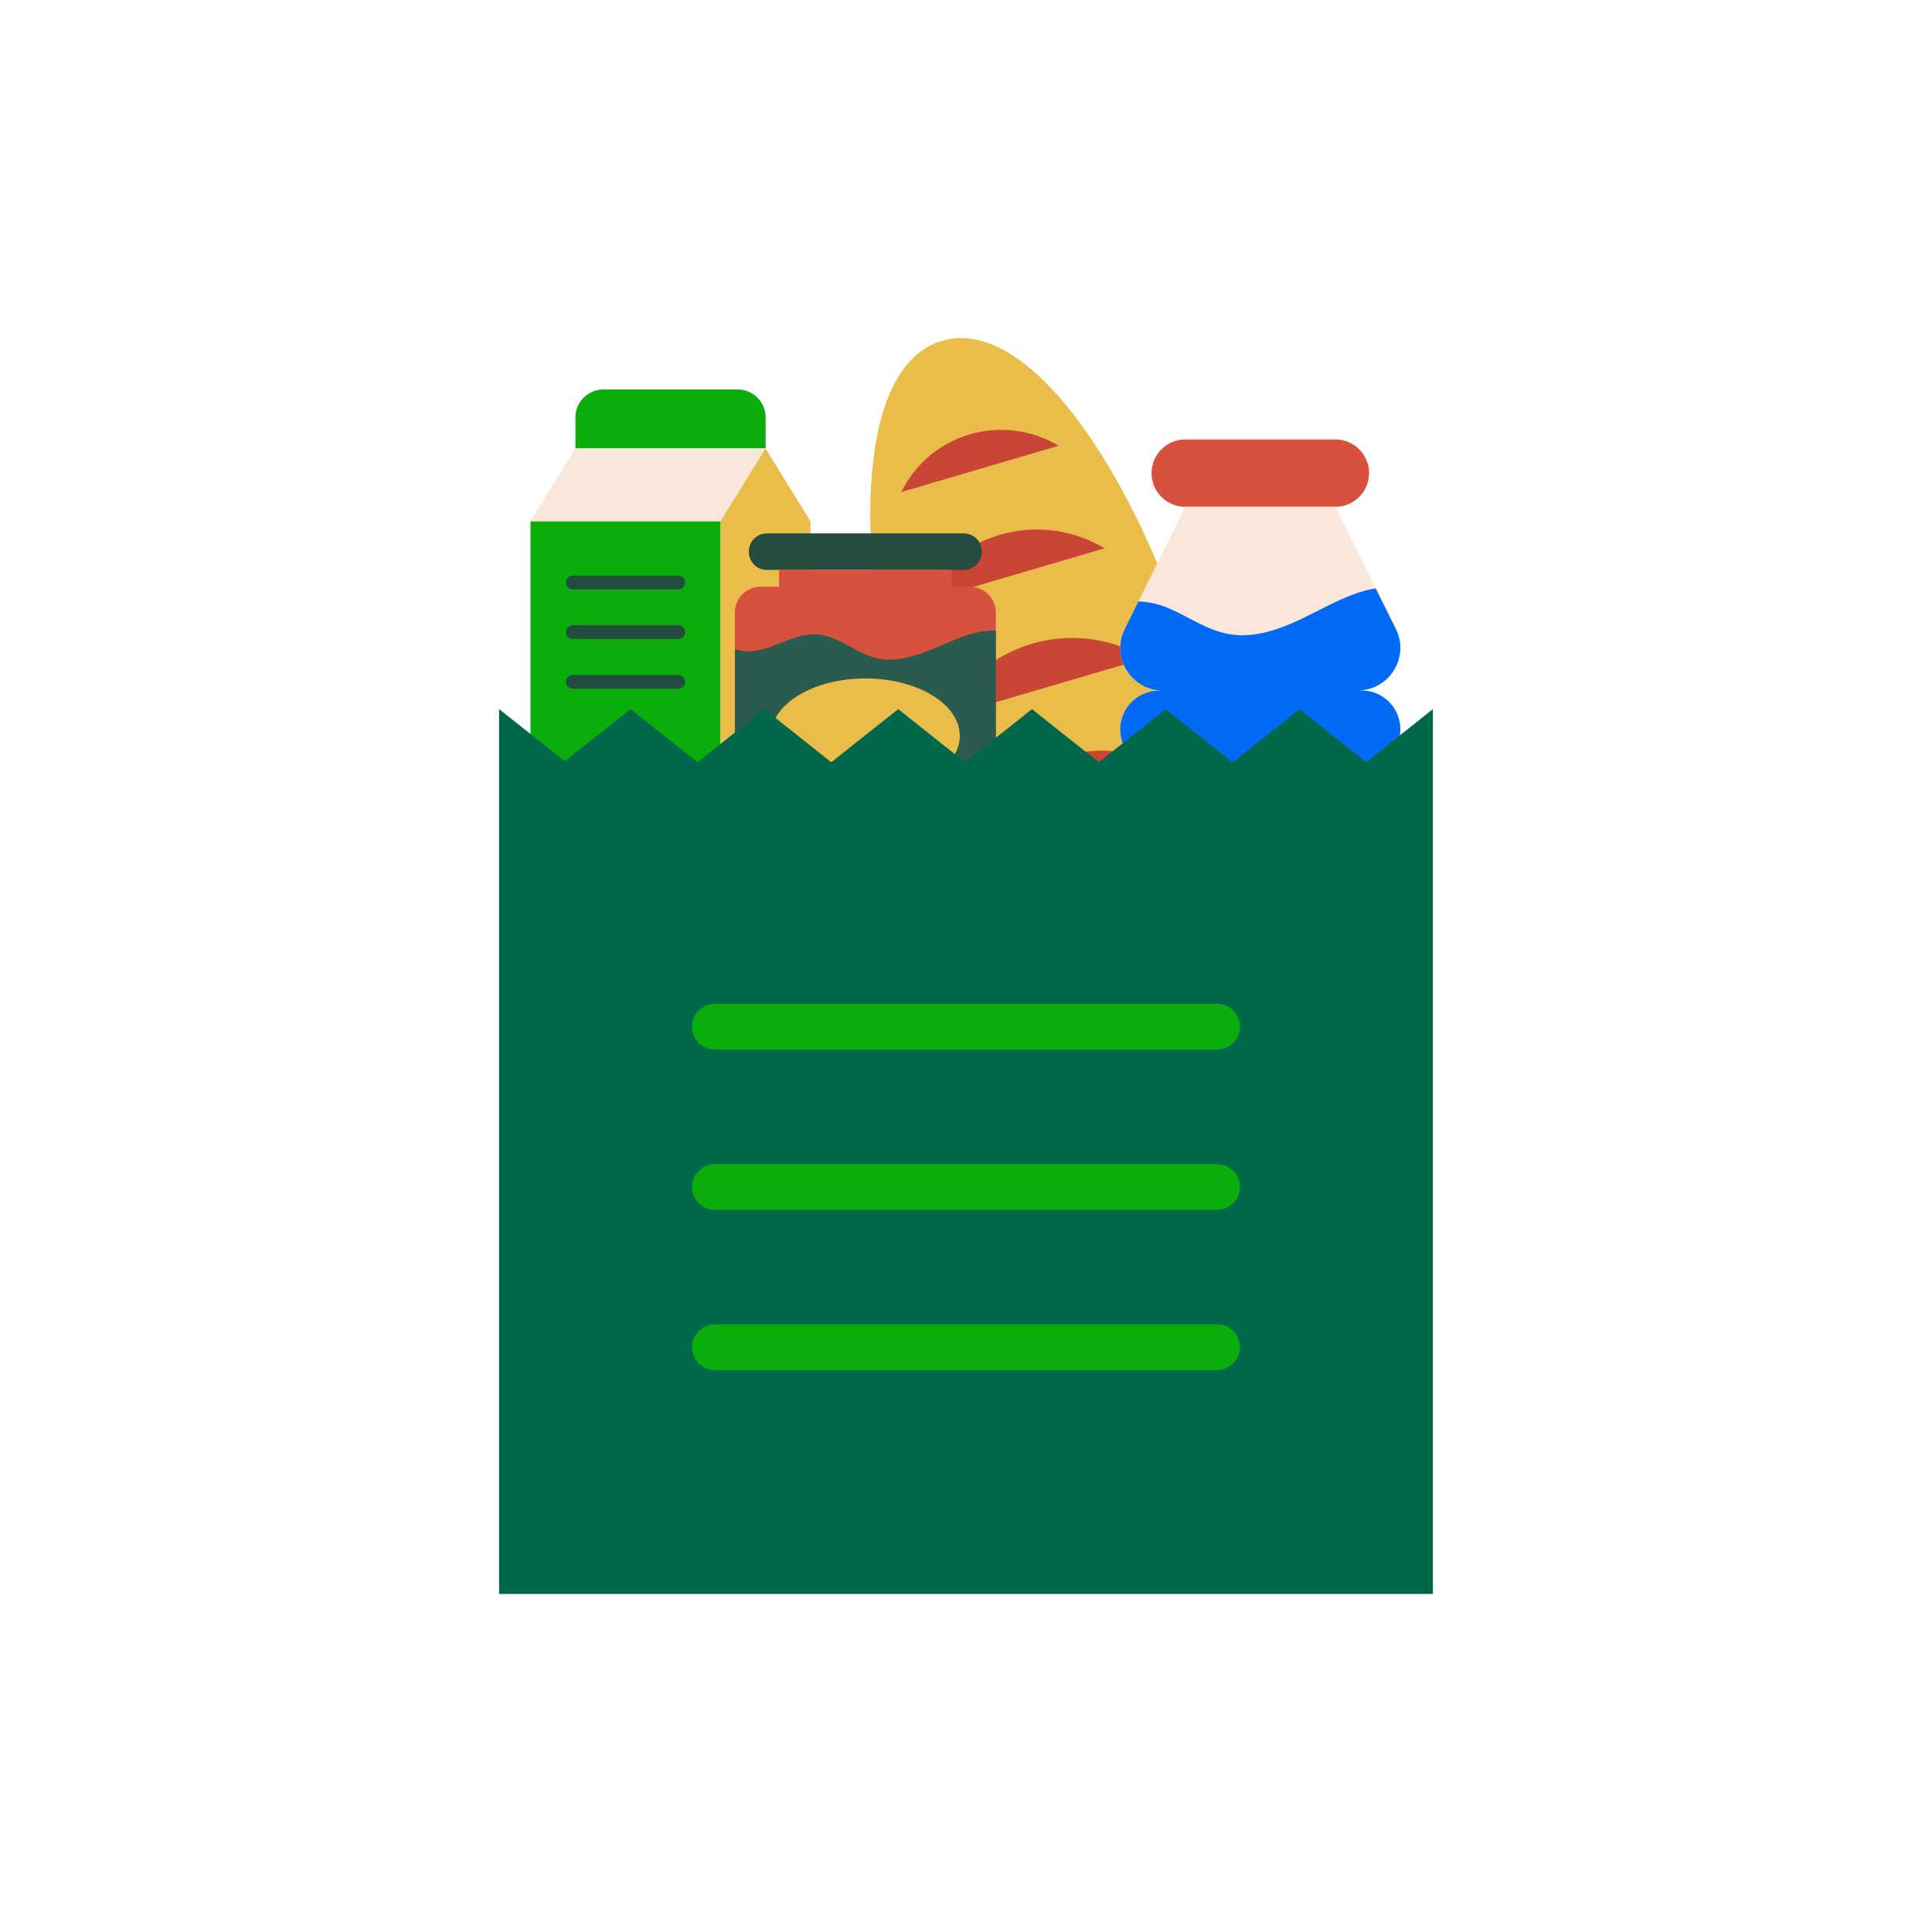
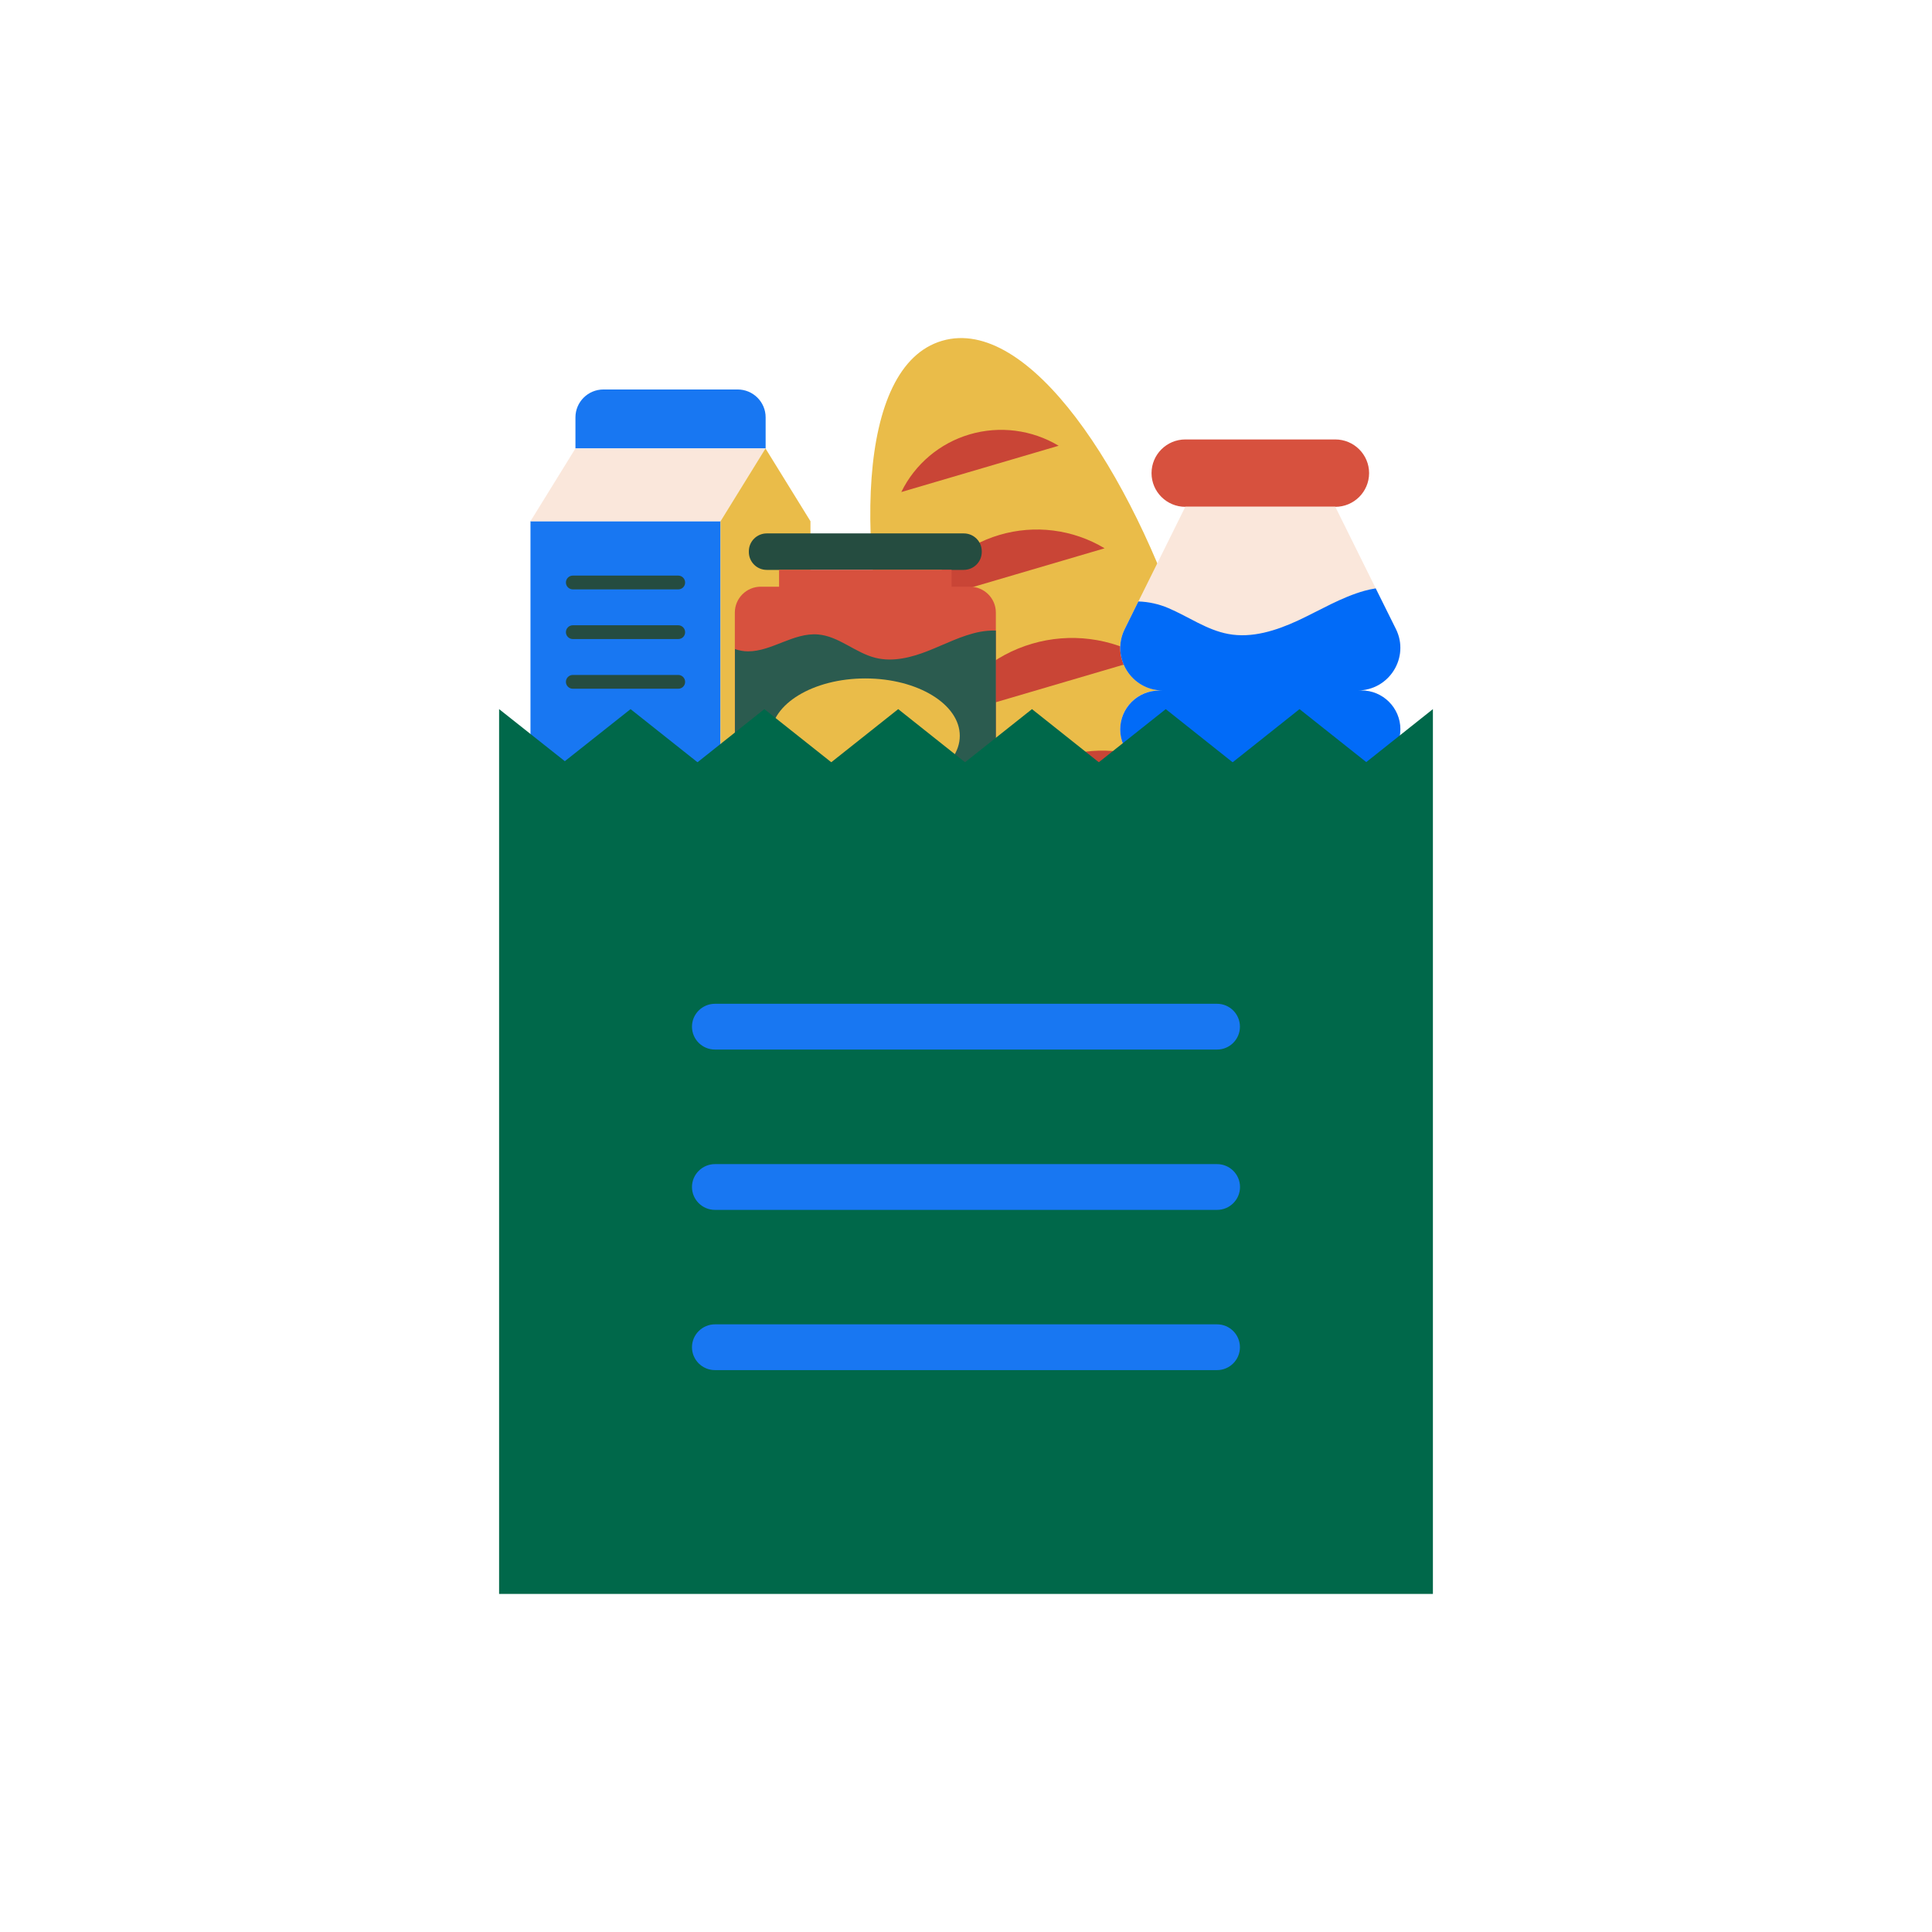
<svg xmlns="http://www.w3.org/2000/svg" width="120" height="120" fill="none">
  <path d="M58.513 21.168c-10.746 3.16-.293 46.294 12.597 42.501 12.897-3.793-1.851-45.661-12.597-42.501z" fill="#EABC49" />
  <path d="M65.754 27.686a6.949 6.949 0 00-5.523-.707 6.893 6.893 0 00-4.25 3.582l9.773-2.875zm7.895 26.609a6.949 6.949 0 00-5.523-.708 6.904 6.904 0 00-4.251 3.576l9.774-2.868zm-5.04-20.239a8.176 8.176 0 00-6.526-.832 8.171 8.171 0 00-5.024 4.228l11.55-3.396zm4.07 13.732a8.176 8.176 0 00-6.526-.831 8.17 8.17 0 00-5.024 4.227l11.55-3.395zm-1.536-6.903a8.845 8.845 0 00-7.05-.9 8.827 8.827 0 00-5.429 4.57l12.479-3.67z" fill="#C94536" />
  <path d="M82.936 31.48h-9.312c-1.16 0-2.1-.938-2.1-2.093 0-1.154.94-2.092 2.1-2.092h9.312c1.16 0 2.101.938 2.101 2.092a2.097 2.097 0 01-2.1 2.093z" fill="#D7513E" />
  <path d="M86.981 45.299a2.419 2.419 0 00-2.424-2.415h-.237c1.97 0 3.253-2.061 2.38-3.818l-3.764-7.593h-9.312l-3.765 7.593c-.873 1.757.411 3.818 2.38 3.818h-.236a2.419 2.419 0 00-2.425 2.415 2.419 2.419 0 002.425 2.415 2.419 2.419 0 00-2.425 2.415 2.419 2.419 0 002.425 2.415 2.419 2.419 0 00-2.425 2.415 2.419 2.419 0 002.425 2.415 2.419 2.419 0 00-2.425 2.415 2.419 2.419 0 002.425 2.415h12.56c1.34 0 2.424-1.08 2.424-2.415a2.419 2.419 0 00-2.424-2.415c1.34 0 2.424-1.08 2.424-2.415a2.419 2.419 0 00-2.424-2.415c1.34 0 2.424-1.08 2.424-2.415a2.419 2.419 0 00-2.424-2.415 2.417 2.417 0 002.418-2.415z" fill="#FAE7DB" />
  <path d="M86.981 45.299a2.419 2.419 0 00-2.424-2.415h-.237c1.97 0 3.253-2.061 2.38-3.818l-1.252-2.52a6.218 6.218 0 00-.692.148c-1.446.404-2.749 1.199-4.114 1.838-1.365.633-2.88 1.124-4.357.844-1.334-.248-2.474-1.08-3.721-1.608a5.146 5.146 0 00-1.858-.41l-.847 1.714c-.873 1.757.411 3.818 2.38 3.818h-.236a2.418 2.418 0 00-2.425 2.415 2.419 2.419 0 002.425 2.415 2.419 2.419 0 00-2.425 2.415 2.419 2.419 0 002.425 2.415 2.418 2.418 0 00-2.425 2.415 2.419 2.419 0 002.425 2.415 2.419 2.419 0 00-2.425 2.415 2.419 2.419 0 002.425 2.415h12.56c1.34 0 2.424-1.08 2.424-2.415a2.419 2.419 0 00-2.424-2.415c1.34 0 2.424-1.08 2.424-2.415a2.418 2.418 0 00-2.424-2.415c1.34 0 2.424-1.08 2.424-2.415a2.419 2.419 0 00-2.424-2.415 2.426 2.426 0 002.417-2.42z" fill="#016BF8" />
-   <path d="M44.755 32.373H32.949v19.445h11.806V32.373zm2.793-4.519H35.742v-1.93c0-.957.78-1.733 1.74-1.733h8.333c.96 0 1.74.776 1.74 1.732v1.93h-.007z" fill="#0AAD0A" />
+   <path d="M44.755 32.373H32.949v19.445h11.806V32.373zm2.793-4.519H35.742v-1.93c0-.957.78-1.733 1.74-1.733h8.333c.96 0 1.74.776 1.74 1.732v1.93h-.007z" fill="#1877f2" />
  <path d="M44.755 32.373H32.949l2.793-4.52h11.805l-2.792 4.52z" fill="#FAE7DB" />
  <path d="M50.339 32.373v19.445h-5.585V32.374l2.792-4.52 2.793 4.52z" fill="#EABC49" />
  <path d="M42.123 36.608H35.58a.43.43 0 01-.43-.429.43.43 0 01.43-.428h6.544a.43.43 0 01.43.428.422.422 0 01-.43.428zm0 3.085H35.58a.43.43 0 01-.43-.428.43.43 0 01.43-.429h6.544a.43.43 0 01.43.428.422.422 0 01-.43.429zm0 3.086H35.58a.43.43 0 01-.43-.429.43.43 0 01.43-.428h6.544a.43.43 0 01.43.428.422.422 0 01-.43.428zm17.74-7.382H47.627a1.112 1.112 0 01-1.115-1.111v-.044c0-.614.498-1.111 1.115-1.111h12.236c.617 0 1.116.496 1.116 1.111v.044c0 .608-.499 1.11-1.116 1.11z" fill="#254C40" />
  <path d="M60.239 36.44h-1.135v-1.05H48.39v1.05h-1.134c-.891 0-1.614.72-1.614 1.608v15.315c0 .888.723 1.608 1.614 1.608H60.24c.891 0 1.614-.72 1.614-1.608V38.048c0-.888-.723-1.608-1.614-1.608z" fill="#D7513E" />
  <path d="M60.24 54.965c.892 0 1.615-.72 1.615-1.608V39.165a4.85 4.85 0 00-.997.08c-1.11.218-2.126.752-3.173 1.168-1.047.416-2.207.72-3.304.447-1.259-.31-2.287-1.353-3.584-1.453-.748-.062-1.477.205-2.175.478-.698.273-1.409.572-2.157.572-.274 0-.555-.05-.817-.143v13.043c0 .888.723 1.608 1.615 1.608H60.24z" fill="#2B5B4F" />
  <path d="M53.748 49.266c3.24 0 5.866-1.596 5.866-3.564s-2.626-3.563-5.866-3.563c-3.24 0-5.865 1.595-5.865 3.563 0 1.968 2.626 3.564 5.865 3.564z" fill="#EABC49" />
  <path d="M84.861 47.335l-4.145-3.29-4.139 3.29h-.031l-4.139-3.29-4.145 3.29h-.025l-4.139-3.29-4.145 3.29h-.025l-4.139-3.29-4.145 3.29h-.024l-4.146-3.29-4.138 3.29h-.025l-4.145-3.29-4.083 3.234L31 44.045V99h58V44.045l-4.139 3.29z" fill="#00684A" />
-   <path d="M75.593 65.19H44.408c-.792 0-1.428-.64-1.428-1.422 0-.788.643-1.421 1.428-1.421h31.185a1.42 1.42 0 110 2.843zm0 9.958H44.408c-.792 0-1.428-.64-1.428-1.422 0-.782.643-1.421 1.428-1.421h31.185c.791 0 1.427.64 1.427 1.421 0 .783-.636 1.422-1.427 1.422zm0 9.952H44.408c-.792 0-1.428-.64-1.428-1.422 0-.782.643-1.421 1.428-1.421h31.185a1.42 1.42 0 110 2.843z" fill="#0AAD0A" />
+   <path d="M75.593 65.19H44.408c-.792 0-1.428-.64-1.428-1.422 0-.788.643-1.421 1.428-1.421h31.185a1.42 1.42 0 110 2.843zm0 9.958H44.408c-.792 0-1.428-.64-1.428-1.422 0-.782.643-1.421 1.428-1.421h31.185c.791 0 1.427.64 1.427 1.421 0 .783-.636 1.422-1.427 1.422zm0 9.952H44.408c-.792 0-1.428-.64-1.428-1.422 0-.782.643-1.421 1.428-1.421h31.185a1.42 1.42 0 110 2.843z" fill="#1877f2" />
</svg>
